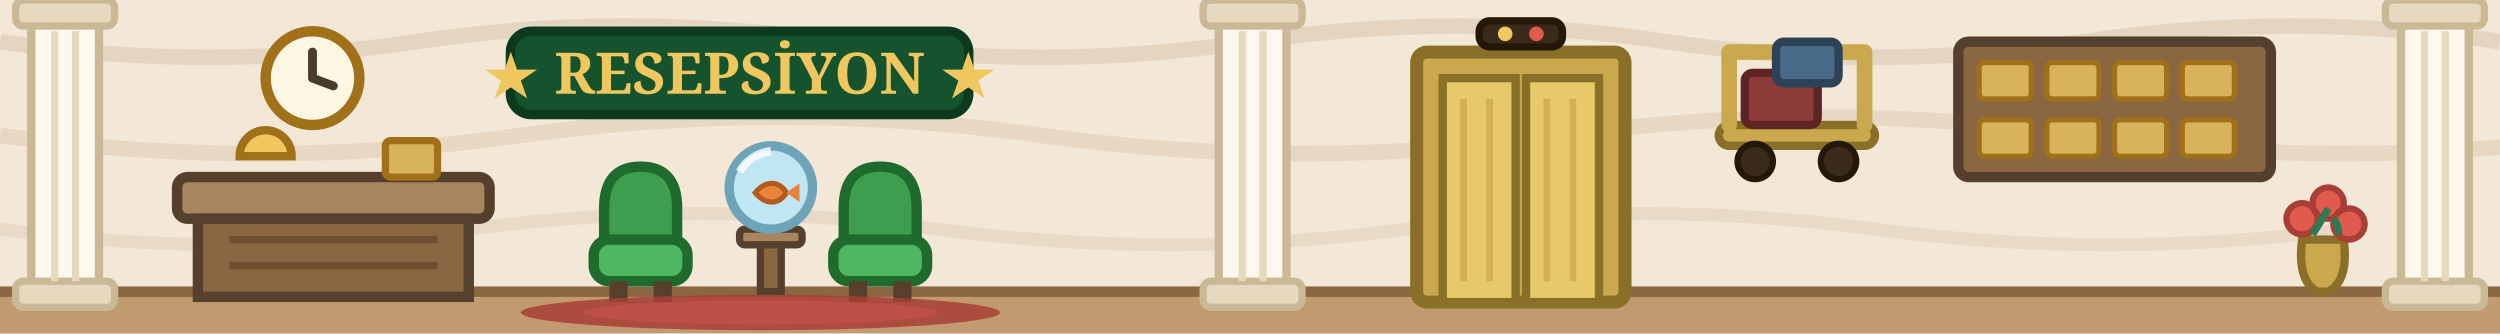
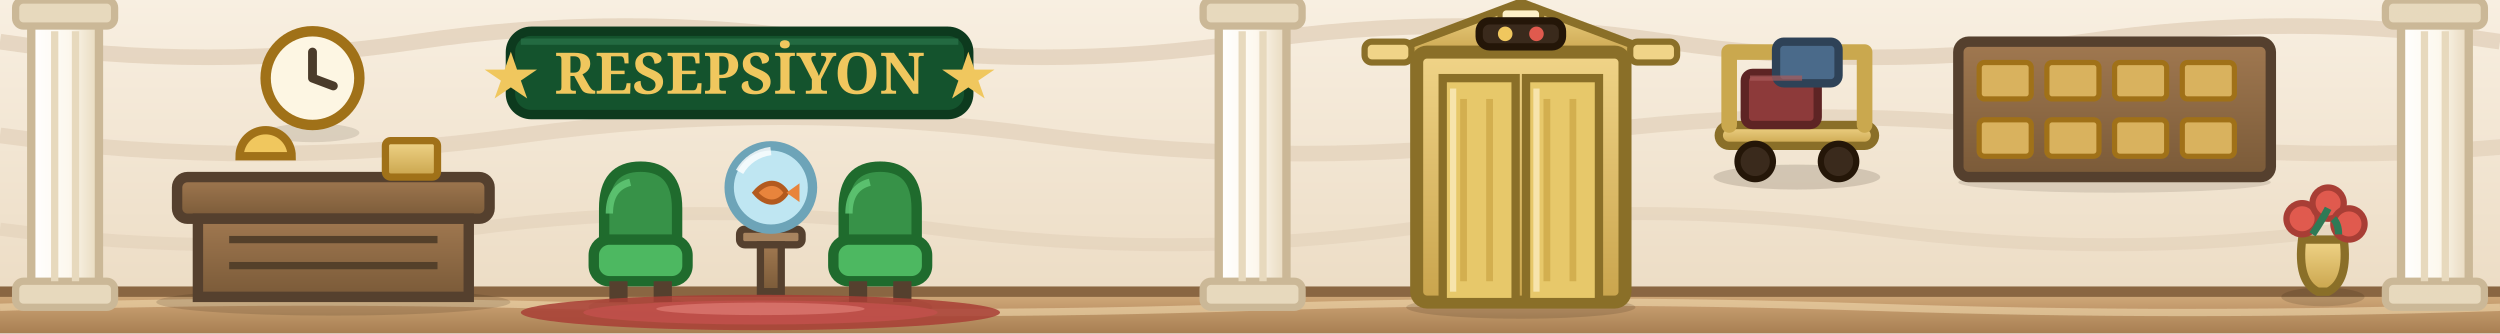
<svg xmlns="http://www.w3.org/2000/svg" width="480" height="64" viewBox="0 0 480 64">
-   <rect x="0" y="0" width="480" height="58" fill="#f3e7d8" />
+   <defs>
+     <linearGradient id="lb_wall" x1="0" y1="0" x2="0" y2="1">
+       <stop offset="0%" stop-color="#f8efe1" />
+       <stop offset="100%" stop-color="#ecdcc4" />
+     </linearGradient>
+     <linearGradient id="lb_floor" x1="0" y1="0" x2="0" y2="1">
+       <stop offset="0%" stop-color="#d3ab7c" />
+       <stop offset="100%" stop-color="#a87f52" />
+     </linearGradient>
+     <linearGradient id="lb_wood" x1="0" y1="0" x2="0" y2="1">
+       <stop offset="0%" stop-color="#a07850" />
+       <stop offset="100%" stop-color="#7a5a38" />
+     </linearGradient>
+     <linearGradient id="lb_gold" x1="0" y1="0" x2="0" y2="1">
+       <stop offset="0%" stop-color="#f0d488" />
+       <stop offset="100%" stop-color="#c9a44c" />
+     </linearGradient>
+     <linearGradient id="lb_marble_col" x1="0" y1="0" x2="1" y2="0">
+       <stop offset="0%" stop-color="#ffffff" />
+       <stop offset="55%" stop-color="#fdf8ee" />
+       <stop offset="100%" stop-color="#e7d9bd" />
+     </linearGradient>
+   </defs>
+   <rect x="0" y="0" width="480" height="58" fill="url(#lb_wall)" />
  <path d="M 0 8 q 40 6 80 0 t 80 0 t 80 0 t 80 0 t 80 0 t 80 0" fill="none" stroke="#e0cdb6" stroke-width="3" opacity="0.7" />
  <path d="M 0 26 q 50 7 100 0 t 100 0 t 100 0 t 100 0 t 100 0" fill="none" stroke="#e0cdb6" stroke-width="3" opacity="0.6" />
  <path d="M 0 44 q 45 6 90 0 t 90 0 t 90 0 t 90 0 t 90 0" fill="none" stroke="#e0cdb6" stroke-width="2.5" opacity="0.5" />
-   <rect x="0" y="56" width="480" height="8" fill="#c19a6f" />
+   <rect x="0" y="56" width="480" height="8" fill="url(#lb_floor)" />
  <rect x="0" y="55" width="480" height="2" fill="#8a6642" />
+   <path d="M 0 59 q 60 -2 120 0 t 120 0 t 120 0 t 120 0" fill="none" stroke="#f0d8ae" stroke-width="1.4" opacity="0.6" />
  <g>
-     <rect x="6" y="2" width="13" height="56" fill="#fdf8ee" stroke="#cbb897" stroke-width="1.6" />
+     <rect x="6" y="2" width="13" height="56" fill="url(#lb_marble_col)" stroke="#cbb897" stroke-width="1.6" />
    <rect x="3" y="0" width="19" height="5" rx="1.5" fill="#e7d9bd" stroke="#cbb897" stroke-width="1.4" />
    <rect x="3" y="54" width="19" height="5" rx="1.5" fill="#e7d9bd" stroke="#cbb897" stroke-width="1.4" />
    <path d="M 10.5 6 v 48 M 14.5 6 v 48" stroke="#e7d9bd" stroke-width="1.4" />
  </g>
  <g>
-     <rect x="234" y="2" width="13" height="56" fill="#fdf8ee" stroke="#cbb897" stroke-width="1.6" />
+     <rect x="234" y="2" width="13" height="56" fill="url(#lb_marble_col)" stroke="#cbb897" stroke-width="1.6" />
    <rect x="231" y="0" width="19" height="5" rx="1.5" fill="#e7d9bd" stroke="#cbb897" stroke-width="1.4" />
    <rect x="231" y="54" width="19" height="5" rx="1.5" fill="#e7d9bd" stroke="#cbb897" stroke-width="1.4" />
    <path d="M 238.5 6 v 48 M 242.5 6 v 48" stroke="#e7d9bd" stroke-width="1.4" />
  </g>
  <g>
-     <rect x="461" y="2" width="13" height="56" fill="#fdf8ee" stroke="#cbb897" stroke-width="1.6" />
+     <rect x="461" y="2" width="13" height="56" fill="url(#lb_marble_col)" stroke="#cbb897" stroke-width="1.6" />
    <rect x="458" y="0" width="19" height="5" rx="1.5" fill="#e7d9bd" stroke="#cbb897" stroke-width="1.4" />
    <rect x="458" y="54" width="19" height="5" rx="1.5" fill="#e7d9bd" stroke="#cbb897" stroke-width="1.4" />
    <path d="M 465.5 6 v 48 M 469.5 6 v 48" stroke="#e7d9bd" stroke-width="1.4" />
  </g>
+   <ellipse cx="60" cy="25.5" rx="9" ry="1.8" fill="#241608" opacity="0.12" />
  <circle cx="60" cy="15" r="9" fill="#fdf6e3" stroke="#a07118" stroke-width="2" />
  <path d="M 60 15 L 60 10 M 60 15 L 64 16.5" stroke="#4a3b2a" stroke-width="1.7" stroke-linecap="round" />
  <rect x="98" y="6" width="88" height="16" rx="4" fill="#14532d" stroke="#0d3a1e" stroke-width="1.8" />
+   <path d="M 100 8 h 84" stroke="#2d7a4f" stroke-width="1.2" opacity="0.6" />
  <text x="142" y="18" font-family="Georgia, serif" font-size="11" fill="#f0c75e" text-anchor="middle" font-weight="bold">★ RESEPSİYON ★</text>
-   <rect x="34" y="34" width="60" height="8" rx="2" fill="#a8845f" stroke="#55402e" stroke-width="2" />
-   <rect x="38" y="42" width="52" height="15" fill="#8a6642" stroke="#55402e" stroke-width="2" />
-   <path d="M 44 46 h 40 M 44 51 h 40" stroke="#6e4f31" stroke-width="1.4" />
-   <rect x="74" y="27" width="10" height="7" rx="1" fill="#d9b25e" stroke="#a07118" stroke-width="1.4" />
+   <ellipse cx="64" cy="58" rx="34" ry="2.6" fill="#241608" opacity="0.15" />
+   <rect x="34" y="34" width="60" height="8" rx="2" fill="url(#lb_wood)" stroke="#55402e" stroke-width="2" />
+   <rect x="38" y="42" width="52" height="15" fill="url(#lb_wood)" stroke="#55402e" stroke-width="2" />
+   <path d="M 44 46 h 40 M 44 51 h 40" stroke="#54402a" stroke-width="1.4" />
+   <rect x="74" y="27" width="10" height="7" rx="1" fill="url(#lb_gold)" stroke="#a07118" stroke-width="1.4" />
  <path d="M 46 30 a 5 5 0 0 1 10 0 z" fill="#f0c75e" stroke="#a07118" stroke-width="1.6" />
+   <ellipse cx="123" cy="59" rx="10" ry="2" fill="#241608" opacity="0.15" />
  <g>
-     <path d="M 116 40 q 0 -8 7 -8 q 7 0 7 8 l 0 12 l -14 0 Z" fill="#3d9e4f" stroke="#1f6b2d" stroke-width="2" />
+     <path d="M 116 40 q 0 -8 7 -8 q 7 0 7 8 l 0 12 l -14 0 Z" fill="#379248" stroke="#1f6b2d" stroke-width="2" />
    <rect x="114" y="46" width="18" height="8" rx="3" fill="#4db861" stroke="#1f6b2d" stroke-width="2" />
+     <path d="M 117 41 q 0 -5 4 -6" fill="none" stroke="#63cc78" stroke-width="1.4" opacity="0.8" />
    <rect x="117" y="54" width="3.5" height="4" fill="#55402e" />
    <rect x="125.5" y="54" width="3.5" height="4" fill="#55402e" />
  </g>
+   <ellipse cx="169" cy="59" rx="10" ry="2" fill="#241608" opacity="0.15" />
  <g>
-     <path d="M 162 40 q 0 -8 7 -8 q 7 0 7 8 l 0 12 l -14 0 Z" fill="#3d9e4f" stroke="#1f6b2d" stroke-width="2" />
+     <path d="M 162 40 q 0 -8 7 -8 q 7 0 7 8 l 0 12 l -14 0 Z" fill="#379248" stroke="#1f6b2d" stroke-width="2" />
    <rect x="160" y="46" width="18" height="8" rx="3" fill="#4db861" stroke="#1f6b2d" stroke-width="2" />
+     <path d="M 163 41 q 0 -5 4 -6" fill="none" stroke="#63cc78" stroke-width="1.4" opacity="0.8" />
    <rect x="163" y="54" width="3.5" height="4" fill="#55402e" />
    <rect x="171.5" y="54" width="3.5" height="4" fill="#55402e" />
  </g>
  <rect x="142" y="44" width="12" height="3" rx="1" fill="#a8845f" stroke="#55402e" stroke-width="1.4" />
-   <rect x="146" y="47" width="4" height="9" fill="#8a6642" stroke="#55402e" stroke-width="1.4" />
+   <rect x="146" y="47" width="4" height="9" fill="url(#lb_wood)" stroke="#55402e" stroke-width="1.4" />
  <circle cx="148" cy="36" r="8" fill="#bfe6f2" stroke="#6da4b8" stroke-width="1.8" />
  <path d="M 142 33 a 8 8 0 0 1 6 -4" fill="none" stroke="#ffffff" stroke-width="1.6" opacity="0.8" />
  <path d="M 145 37 c 2 -2.4 4.5 -2.4 6 0 c -1.5 2.4 -4 2.4 -6 0 Z" fill="#e8843c" stroke="#b35a1e" stroke-width="1" />
  <path d="M 151 37 l 2.5 -1.8 l 0 3.6 Z" fill="#e8843c" />
  <ellipse cx="146" cy="60" rx="46" ry="3.4" fill="#a83e35" opacity="0.85" />
  <ellipse cx="146" cy="60" rx="34" ry="2.3" fill="#c0504a" opacity="0.9" />
-   <rect x="272" y="10" width="40" height="48" rx="2" fill="#caa84e" stroke="#8a6f28" stroke-width="2.5" />
+   <ellipse cx="146" cy="59.3" rx="20" ry="1.2" fill="#e5847c" opacity="0.6" />
+   <path d="M 264 11 L 292 0.5 L 320 11 Z" fill="url(#lb_gold)" stroke="#8a6f28" stroke-width="1.6" stroke-linejoin="round" />
+   <rect x="262" y="8" width="9" height="4" rx="1.4" fill="#f0d488" stroke="#8a6f28" stroke-width="1.2" />
+   <rect x="313" y="8" width="9" height="4" rx="1.4" fill="#f0d488" stroke="#8a6f28" stroke-width="1.2" />
+   <rect x="288" y="1.5" width="8" height="6" rx="1.2" fill="#fdf0c8" stroke="#8a6f28" stroke-width="1" />
+   <ellipse cx="292" cy="59" rx="22" ry="2.2" fill="#241608" opacity="0.15" />
+   <rect x="272" y="10" width="40" height="48" rx="2" fill="url(#lb_gold)" stroke="#8a6f28" stroke-width="2.5" />
  <rect x="277" y="15" width="14" height="43" fill="#e7c86a" stroke="#8a6f28" stroke-width="1.6" />
  <rect x="293" y="15" width="14" height="43" fill="#e7c86a" stroke="#8a6f28" stroke-width="1.6" />
+   <path d="M 279 17 L 279 56" stroke="#fdf0c8" stroke-width="1.2" opacity="0.7" />
+   <path d="M 295 17 L 295 56" stroke="#fdf0c8" stroke-width="1.2" opacity="0.7" />
  <path d="M 281 19 v 35 M 286 19 v 35 M 297 19 v 35 M 302 19 v 35" stroke="#d3af4f" stroke-width="1.3" />
  <rect x="284" y="4" width="16" height="5" rx="2" fill="#3a2a1c" stroke="#241608" stroke-width="1.4" />
  <circle cx="289" cy="6.5" r="1.4" fill="#f0c75e" />
  <circle cx="295" cy="6.5" r="1.4" fill="#e05a4e" />
-   <rect x="330" y="24" width="30" height="4" rx="2" fill="#caa84e" stroke="#8a6f28" stroke-width="1.6" />
+   <ellipse cx="345" cy="34" rx="16" ry="2.4" fill="#241608" opacity="0.15" />
+   <rect x="330" y="24" width="30" height="4" rx="2" fill="url(#lb_gold)" stroke="#8a6f28" stroke-width="1.6" />
  <path d="M 332 24 v -14 M 358 24 v -14 M 332 10 h 26" fill="none" stroke="#caa84e" stroke-width="3" stroke-linecap="round" />
  <circle cx="337" cy="31" r="3.4" fill="#3a2a1c" stroke="#241608" stroke-width="1.2" />
  <circle cx="353" cy="31" r="3.4" fill="#3a2a1c" stroke="#241608" stroke-width="1.2" />
  <rect x="335" y="14" width="14" height="10" rx="1.5" fill="#8d3a3a" stroke="#5e2424" stroke-width="1.6" />
  <rect x="341" y="8" width="12" height="8" rx="1.5" fill="#4a6a8a" stroke="#2e4257" stroke-width="1.6" />
-   <rect x="376" y="8" width="60" height="26" rx="2" fill="#8a6642" stroke="#55402e" stroke-width="2" />
+   <path d="M 336 15 l 10 0" stroke="#a85a5a" stroke-width="1" opacity="0.7" />
+   <ellipse cx="406" cy="35" rx="30" ry="2" fill="#241608" opacity="0.12" />
+   <rect x="376" y="8" width="60" height="26" rx="2" fill="url(#lb_wood)" stroke="#55402e" stroke-width="2" />
  <g fill="#d9b25e" stroke="#a07118" stroke-width="1">
    <rect x="380" y="12" width="10" height="7" rx="1" />
    <rect x="393" y="12" width="10" height="7" rx="1" />
    <rect x="406" y="12" width="10" height="7" rx="1" />
    <rect x="419" y="12" width="10" height="7" rx="1" />
    <rect x="380" y="23" width="10" height="7" rx="1" />
    <rect x="393" y="23" width="10" height="7" rx="1" />
    <rect x="406" y="23" width="10" height="7" rx="1" />
    <rect x="419" y="23" width="10" height="7" rx="1" />
  </g>
-   <path d="M 442 46 q -1 8 3 10 l 2 0 q 4 -2 3 -10 Z" fill="#caa84e" stroke="#8a6f28" stroke-width="1.6" />
+   <ellipse cx="446" cy="57" rx="8" ry="1.8" fill="#241608" opacity="0.15" />
+   <path d="M 442 46 q -1 8 3 10 l 2 0 q 4 -2 3 -10 Z" fill="url(#lb_gold)" stroke="#8a6f28" stroke-width="1.6" />
  <circle cx="442" cy="42" r="3" fill="#e05a4e" stroke="#a83e35" stroke-width="1.2" />
  <circle cx="447" cy="39" r="3" fill="#e05a4e" stroke="#a83e35" stroke-width="1.2" />
  <circle cx="451" cy="43" r="3" fill="#e05a4e" stroke="#a83e35" stroke-width="1.2" />
  <path d="M 444 45 q 2 -3 3 -5 M 449 45 q 0 -2 -1 -3" stroke="#2f7a56" stroke-width="1.4" fill="none" />
</svg>
